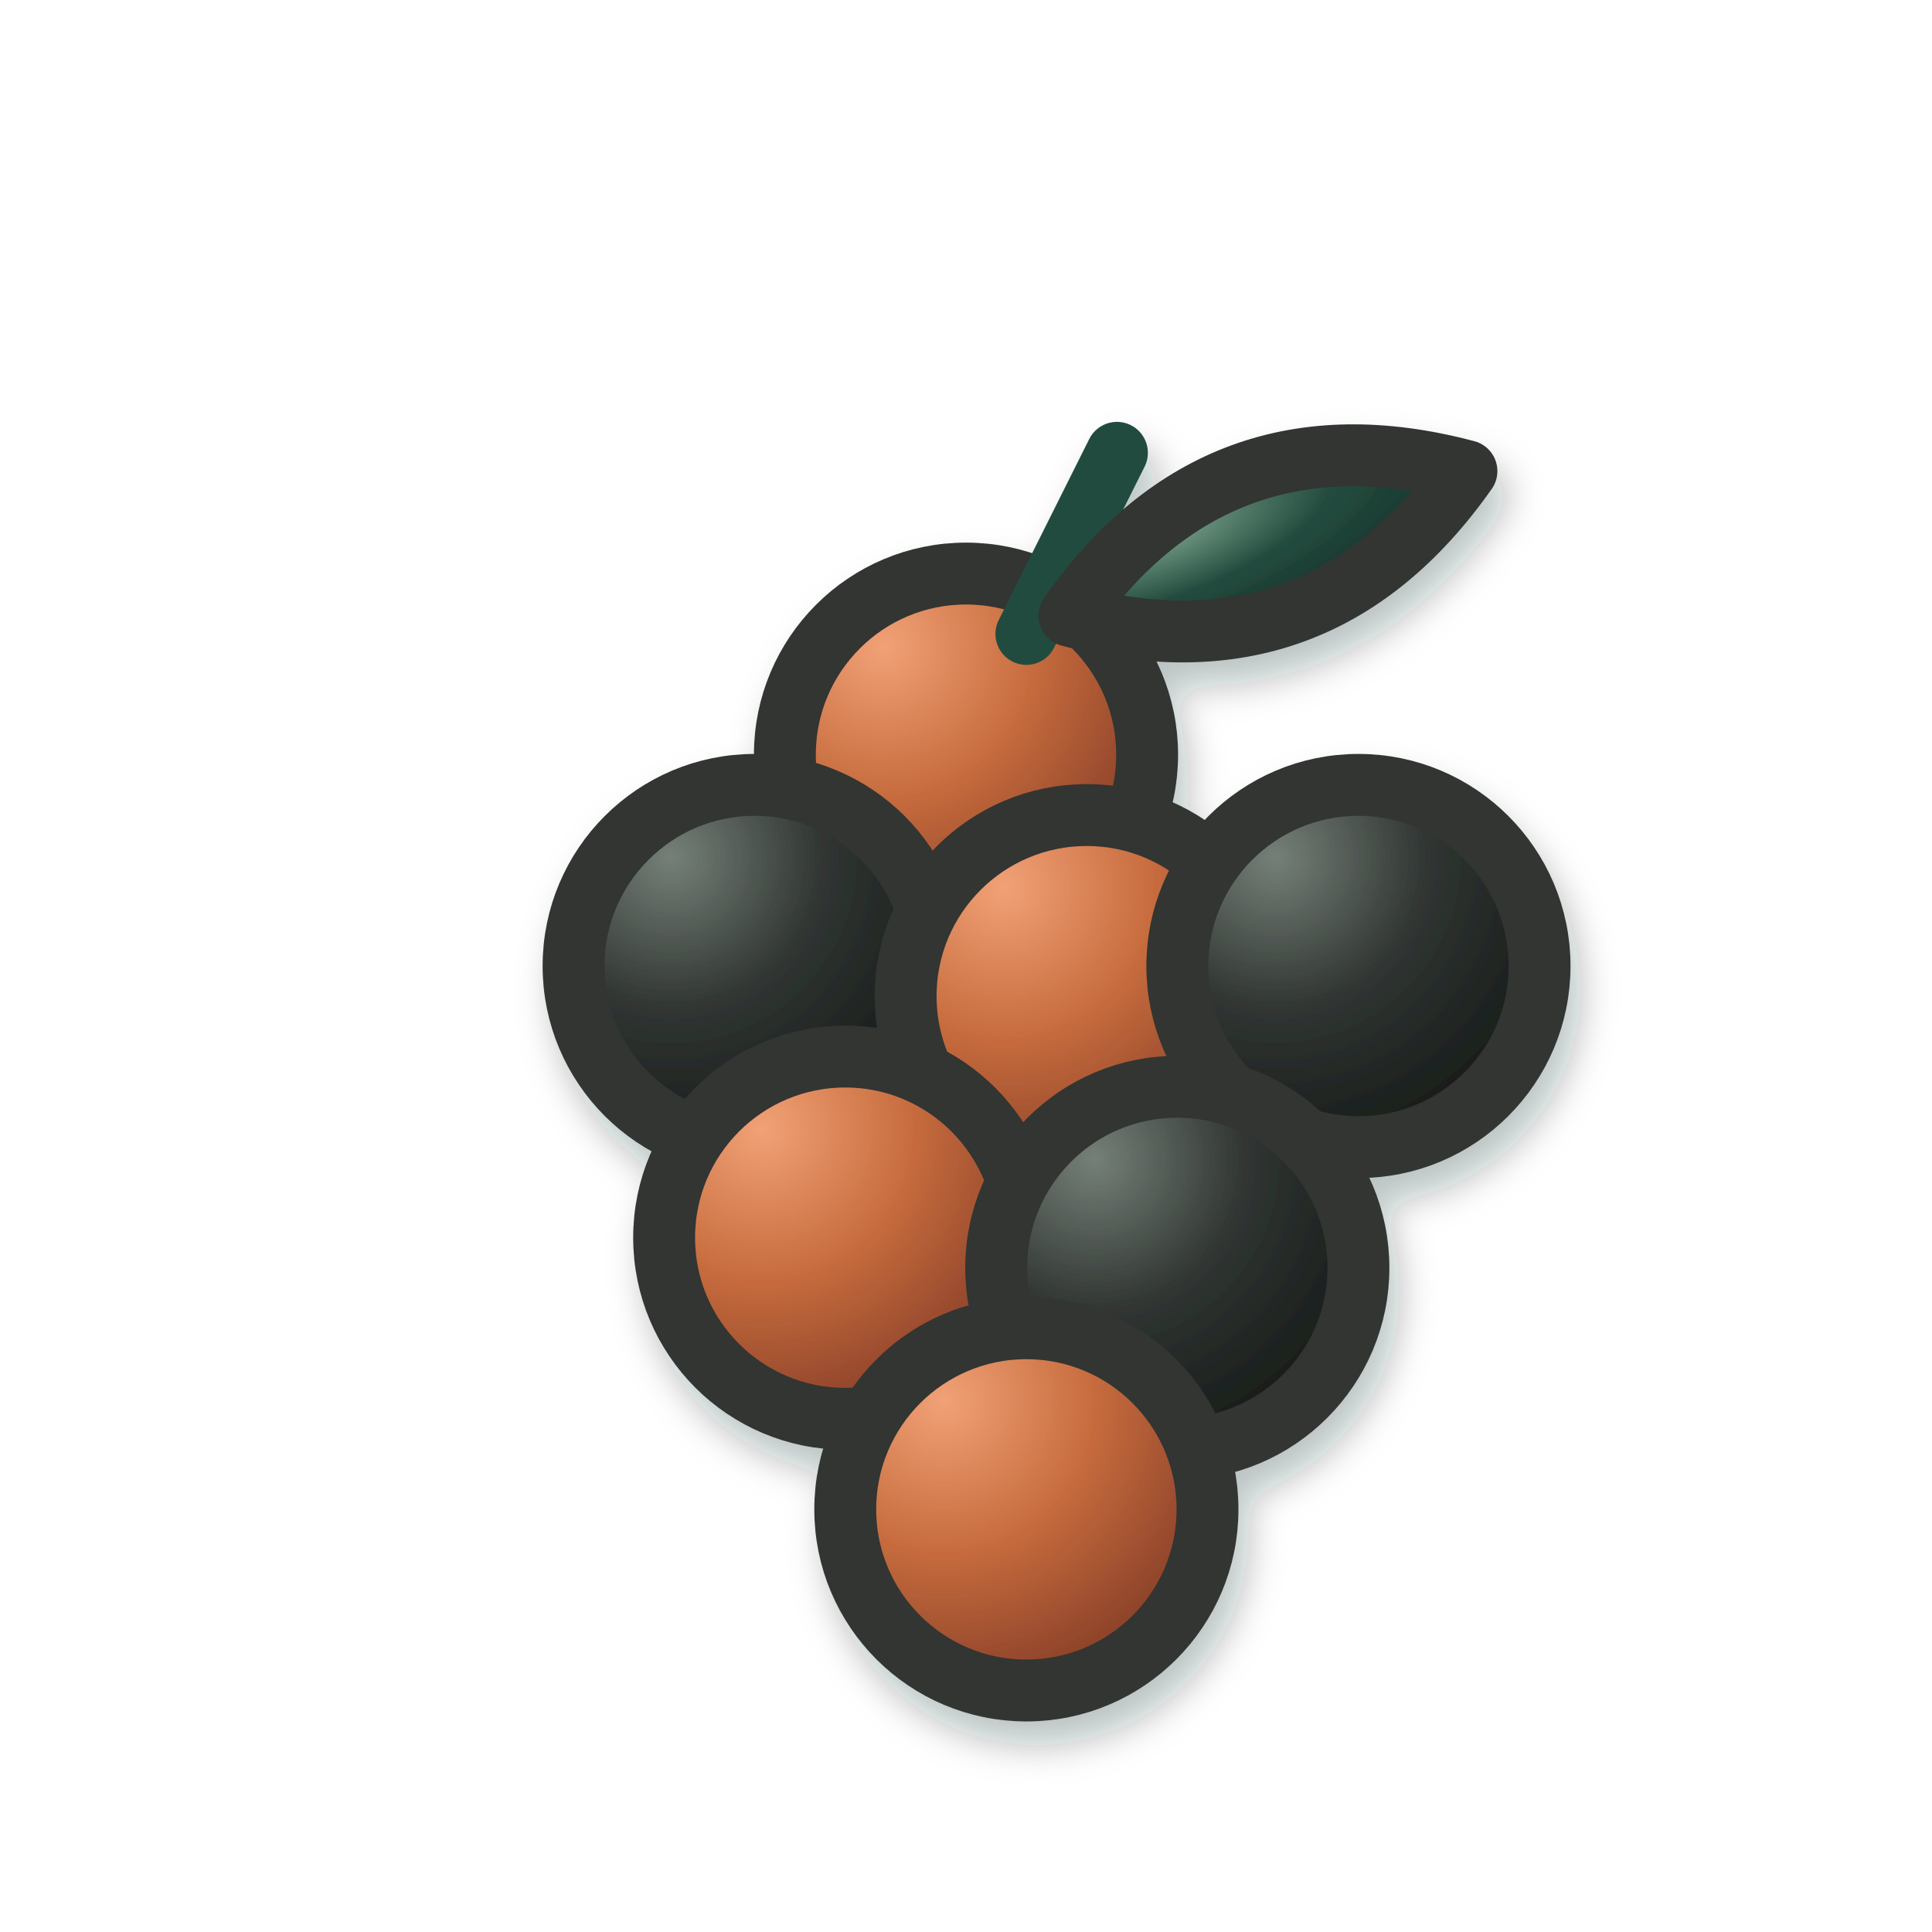
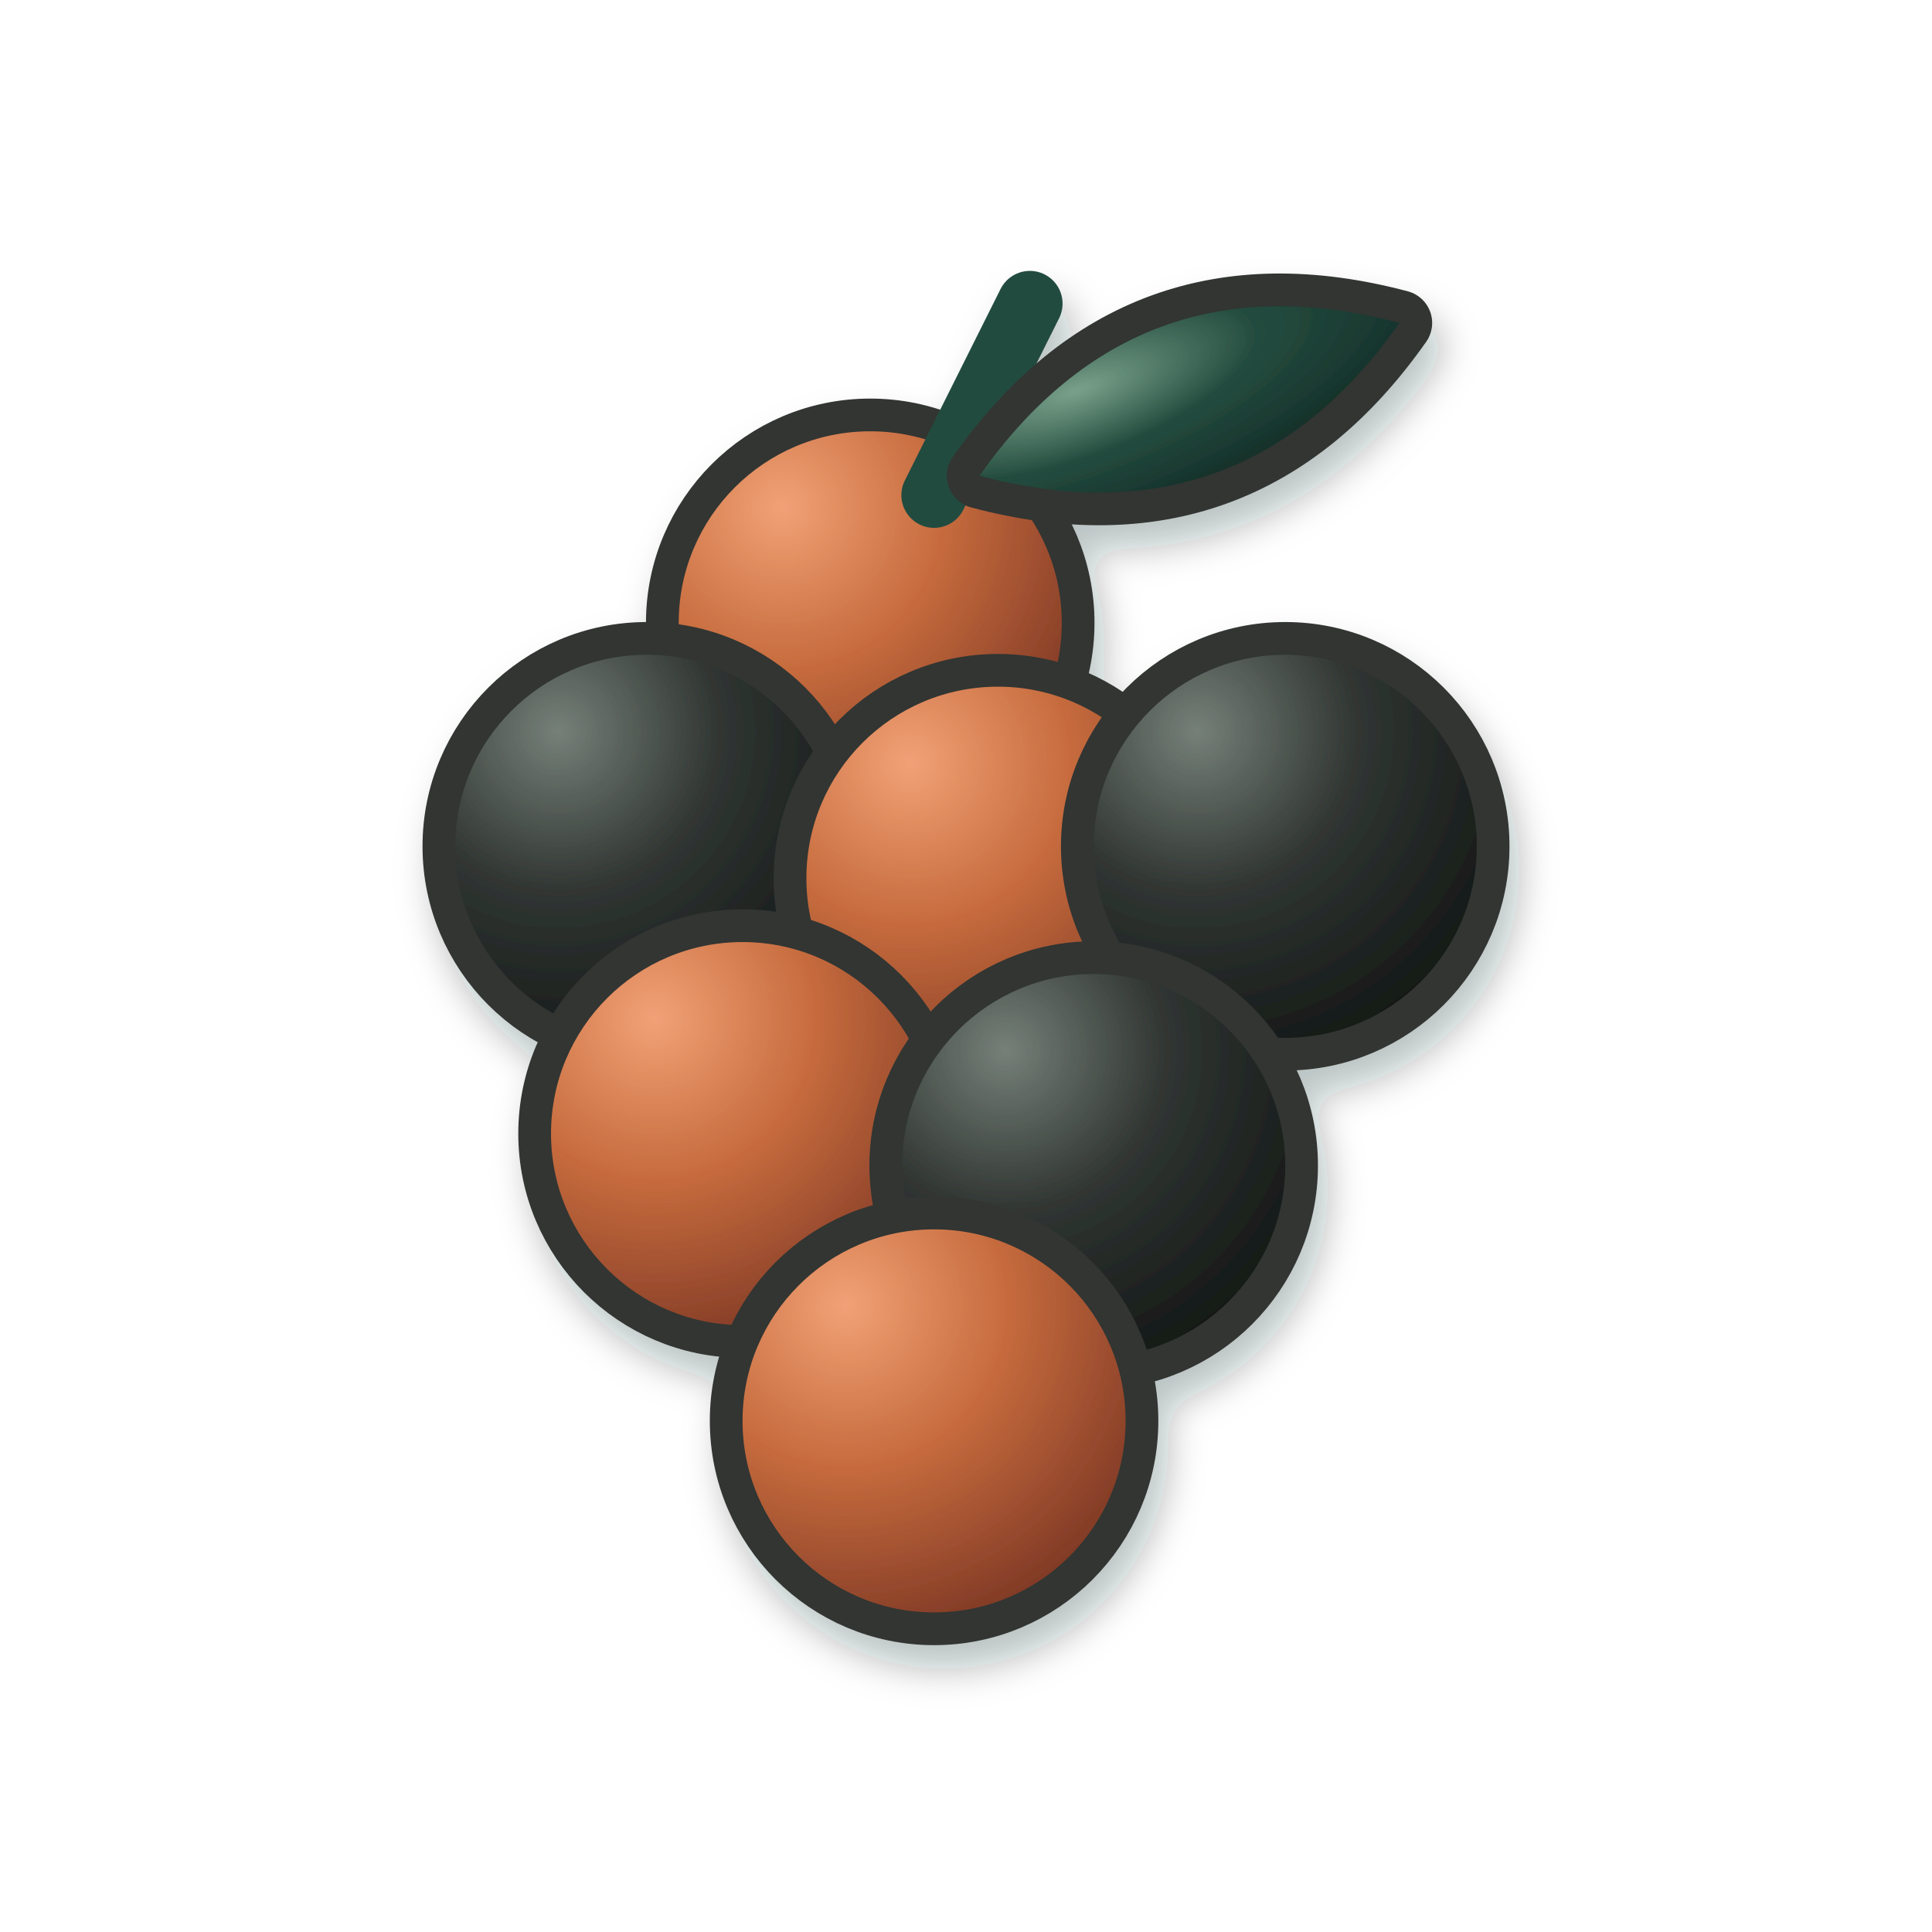
- <svg xmlns="http://www.w3.org/2000/svg" viewBox="0 0 64 64" width="64" height="64" role="img" aria-labelledby="t">
-   <style>.ink-s{stroke:#303532}.ink-f{fill:#303532}.paper-s{stroke:#F3E8CF}.paper-f{fill:#F3E8CF}@media(prefers-color-scheme:dark){.ink-s{stroke:#F3E8CF}.ink-f{fill:#F3E8CF}.paper-s{stroke:#303532}.paper-f{fill:#303532}}</style>
+ <svg xmlns="http://www.w3.org/2000/svg" viewBox="0 0 64 64" role="img" aria-labelledby="grapes-title" data-aisle="Produce" data-render-style="dimensional">
  <defs>
-     <filter id="grapes-depth" x="-18%" y="-18%" width="136%" height="140%" color-interpolation-filters="sRGB">
-       <feDropShadow dx="0.35" dy="0.8" stdDeviation="0.6" flood-color="#111815" flood-opacity="0.27" />
-     </filter>
+     <radialGradient id="grapes-green" cx="27%" cy="20%" r="88%">
+       <stop offset="0" stop-color="#79A18A" />
+       <stop offset="0.48" stop-color="#244C3F" />
+       <stop offset="1" stop-color="#142F28" />
+     </radialGradient>
+     <radialGradient id="grapes-green2" cx="27%" cy="20%" r="88%">
+       <stop offset="0" stop-color="#BCD099" />
+       <stop offset="0.48" stop-color="#6F8B61" />
+       <stop offset="1" stop-color="#405538" />
+     </radialGradient>
    <radialGradient id="grapes-clay" cx="27%" cy="20%" r="88%">
      <stop offset="0" stop-color="#F1A176" />
      <stop offset="0.48" stop-color="#C66B3D" />
      <stop offset="1" stop-color="#813A26" />
+     </radialGradient>
+     <radialGradient id="grapes-clay2" cx="27%" cy="20%" r="88%">
+       <stop offset="0" stop-color="#F6C79F" />
+       <stop offset="0.48" stop-color="#DF9A68" />
+       <stop offset="1" stop-color="#A85C3B" />
    </radialGradient>
    <radialGradient id="grapes-charcoal" cx="27%" cy="20%" r="88%">
      <stop offset="0" stop-color="#758078" />
      <stop offset="0.48" stop-color="#303532" />
      <stop offset="1" stop-color="#151917" />
    </radialGradient>
-     <radialGradient id="grapes-green" cx="27%" cy="20%" r="88%">
-       <stop offset="0" stop-color="#79A18A" />
-       <stop offset="0.48" stop-color="#244C3F" />
-       <stop offset="1" stop-color="#142F28" />
+     <radialGradient id="grapes-cream" cx="27%" cy="20%" r="88%">
+       <stop offset="0" stop-color="#FFFDF2" />
+       <stop offset="0.48" stop-color="#F3E8CF" />
+       <stop offset="1" stop-color="#C6B184" />
    </radialGradient>
+     <radialGradient id="grapes-cream2" cx="27%" cy="20%" r="88%">
+       <stop offset="0" stop-color="#F4E8CB" />
+       <stop offset="0.48" stop-color="#D8C9A7" />
+       <stop offset="1" stop-color="#A8956C" />
+     </radialGradient>
+     <radialGradient id="grapes-gold" cx="27%" cy="20%" r="88%">
+       <stop offset="0" stop-color="#F8D878" />
+       <stop offset="0.48" stop-color="#D8A94F" />
+       <stop offset="1" stop-color="#98651F" />
+     </radialGradient>
+     <radialGradient id="grapes-red" cx="27%" cy="20%" r="88%">
+       <stop offset="0" stop-color="#DC8066" />
+       <stop offset="0.48" stop-color="#9E4938" />
+       <stop offset="1" stop-color="#5E2824" />
+     </radialGradient>
+     <filter id="grapes-depth" x="-18%" y="-18%" width="136%" height="140%" color-interpolation-filters="sRGB">
+       <feDropShadow dx="0.35" dy="0.8" stdDeviation="0.6" flood-color="#111815" flood-opacity="0.27" />
+     </filter>
  </defs>
-   <g class="ink-s" stroke-width="2.05" stroke-linecap="round" stroke-linejoin="round" filter="url(#grapes-depth)">
-     <circle cx="32" cy="25" r="6" fill="url(#grapes-clay)" data-tone="clay" />
-     <circle cx="25" cy="32" r="6" fill="url(#grapes-charcoal)" data-tone="charcoal" />
-     <circle cx="36" cy="33" r="6" fill="url(#grapes-clay)" data-tone="clay" />
-     <circle cx="45" cy="32" r="6" fill="url(#grapes-charcoal)" data-tone="charcoal" />
-     <circle cx="28" cy="41" r="6" fill="url(#grapes-clay)" data-tone="clay" />
-     <circle cx="39" cy="42" r="6" fill="url(#grapes-charcoal)" data-tone="charcoal" />
-     <circle cx="34" cy="50" r="6" fill="url(#grapes-clay)" data-tone="clay" />
-     <path d="M34 21L37 15" fill="none" stroke="#244C3F" />
-     <path d="M35 18Q42 13.12 49 18Q42 22.88 35 18Z" fill="url(#grapes-green)" data-tone="green" transform="rotate(-20 42 18)" />
+   <style>
+     .food-icon { color-scheme: light dark; }
+     @media (prefers-color-scheme: dark) {
+       .food-icon { stroke: #F3E8CF; }
+ 
+       .food-icon [data-tone="charcoal"] { fill: url(#grapes-cream); }
+       .food-icon [data-tone="cream"] { fill: url(#grapes-charcoal); }
+       .food-icon [fill="#303532"] { fill: #F3E8CF; }
+       .food-icon [fill="#F3E8CF"] { fill: #303532; }
+       .food-icon [stroke="#303532"] { stroke: #F3E8CF; }
+       .food-icon [stroke="#F3E8CF"] { stroke: #303532; }
+     }
+   </style>
+   <g class="food-icon" stroke="#303532" stroke-width="2.05" stroke-linecap="round" stroke-linejoin="round" paint-order="stroke fill" filter="url(#grapes-depth)">
+     <g class="optical-alignment" transform="translate(32 32) scale(1.05747) translate(-35 -35.75)">
+       <circle cx="32" cy="25" r="6" fill="url(#grapes-clay)" data-tone="clay" />
+       <circle cx="25" cy="32" r="6" fill="url(#grapes-charcoal)" data-tone="charcoal" />
+       <circle cx="36" cy="33" r="6" fill="url(#grapes-clay)" data-tone="clay" />
+       <circle cx="45" cy="32" r="6" fill="url(#grapes-charcoal)" data-tone="charcoal" />
+       <circle cx="28" cy="41" r="6" fill="url(#grapes-clay)" data-tone="clay" />
+       <circle cx="39" cy="42" r="6" fill="url(#grapes-charcoal)" data-tone="charcoal" />
+       <circle cx="34" cy="50" r="6" fill="url(#grapes-clay)" data-tone="clay" />
+       <path d="M34 21L37 15" fill="none" stroke="#244C3F" />
+       <path d="M35 18Q42 13.12 49 18Q42 22.88 35 18Z" fill="url(#grapes-green)" data-tone="green" transform="rotate(-20 42 18)" />
+     </g>
  </g>
</svg>
